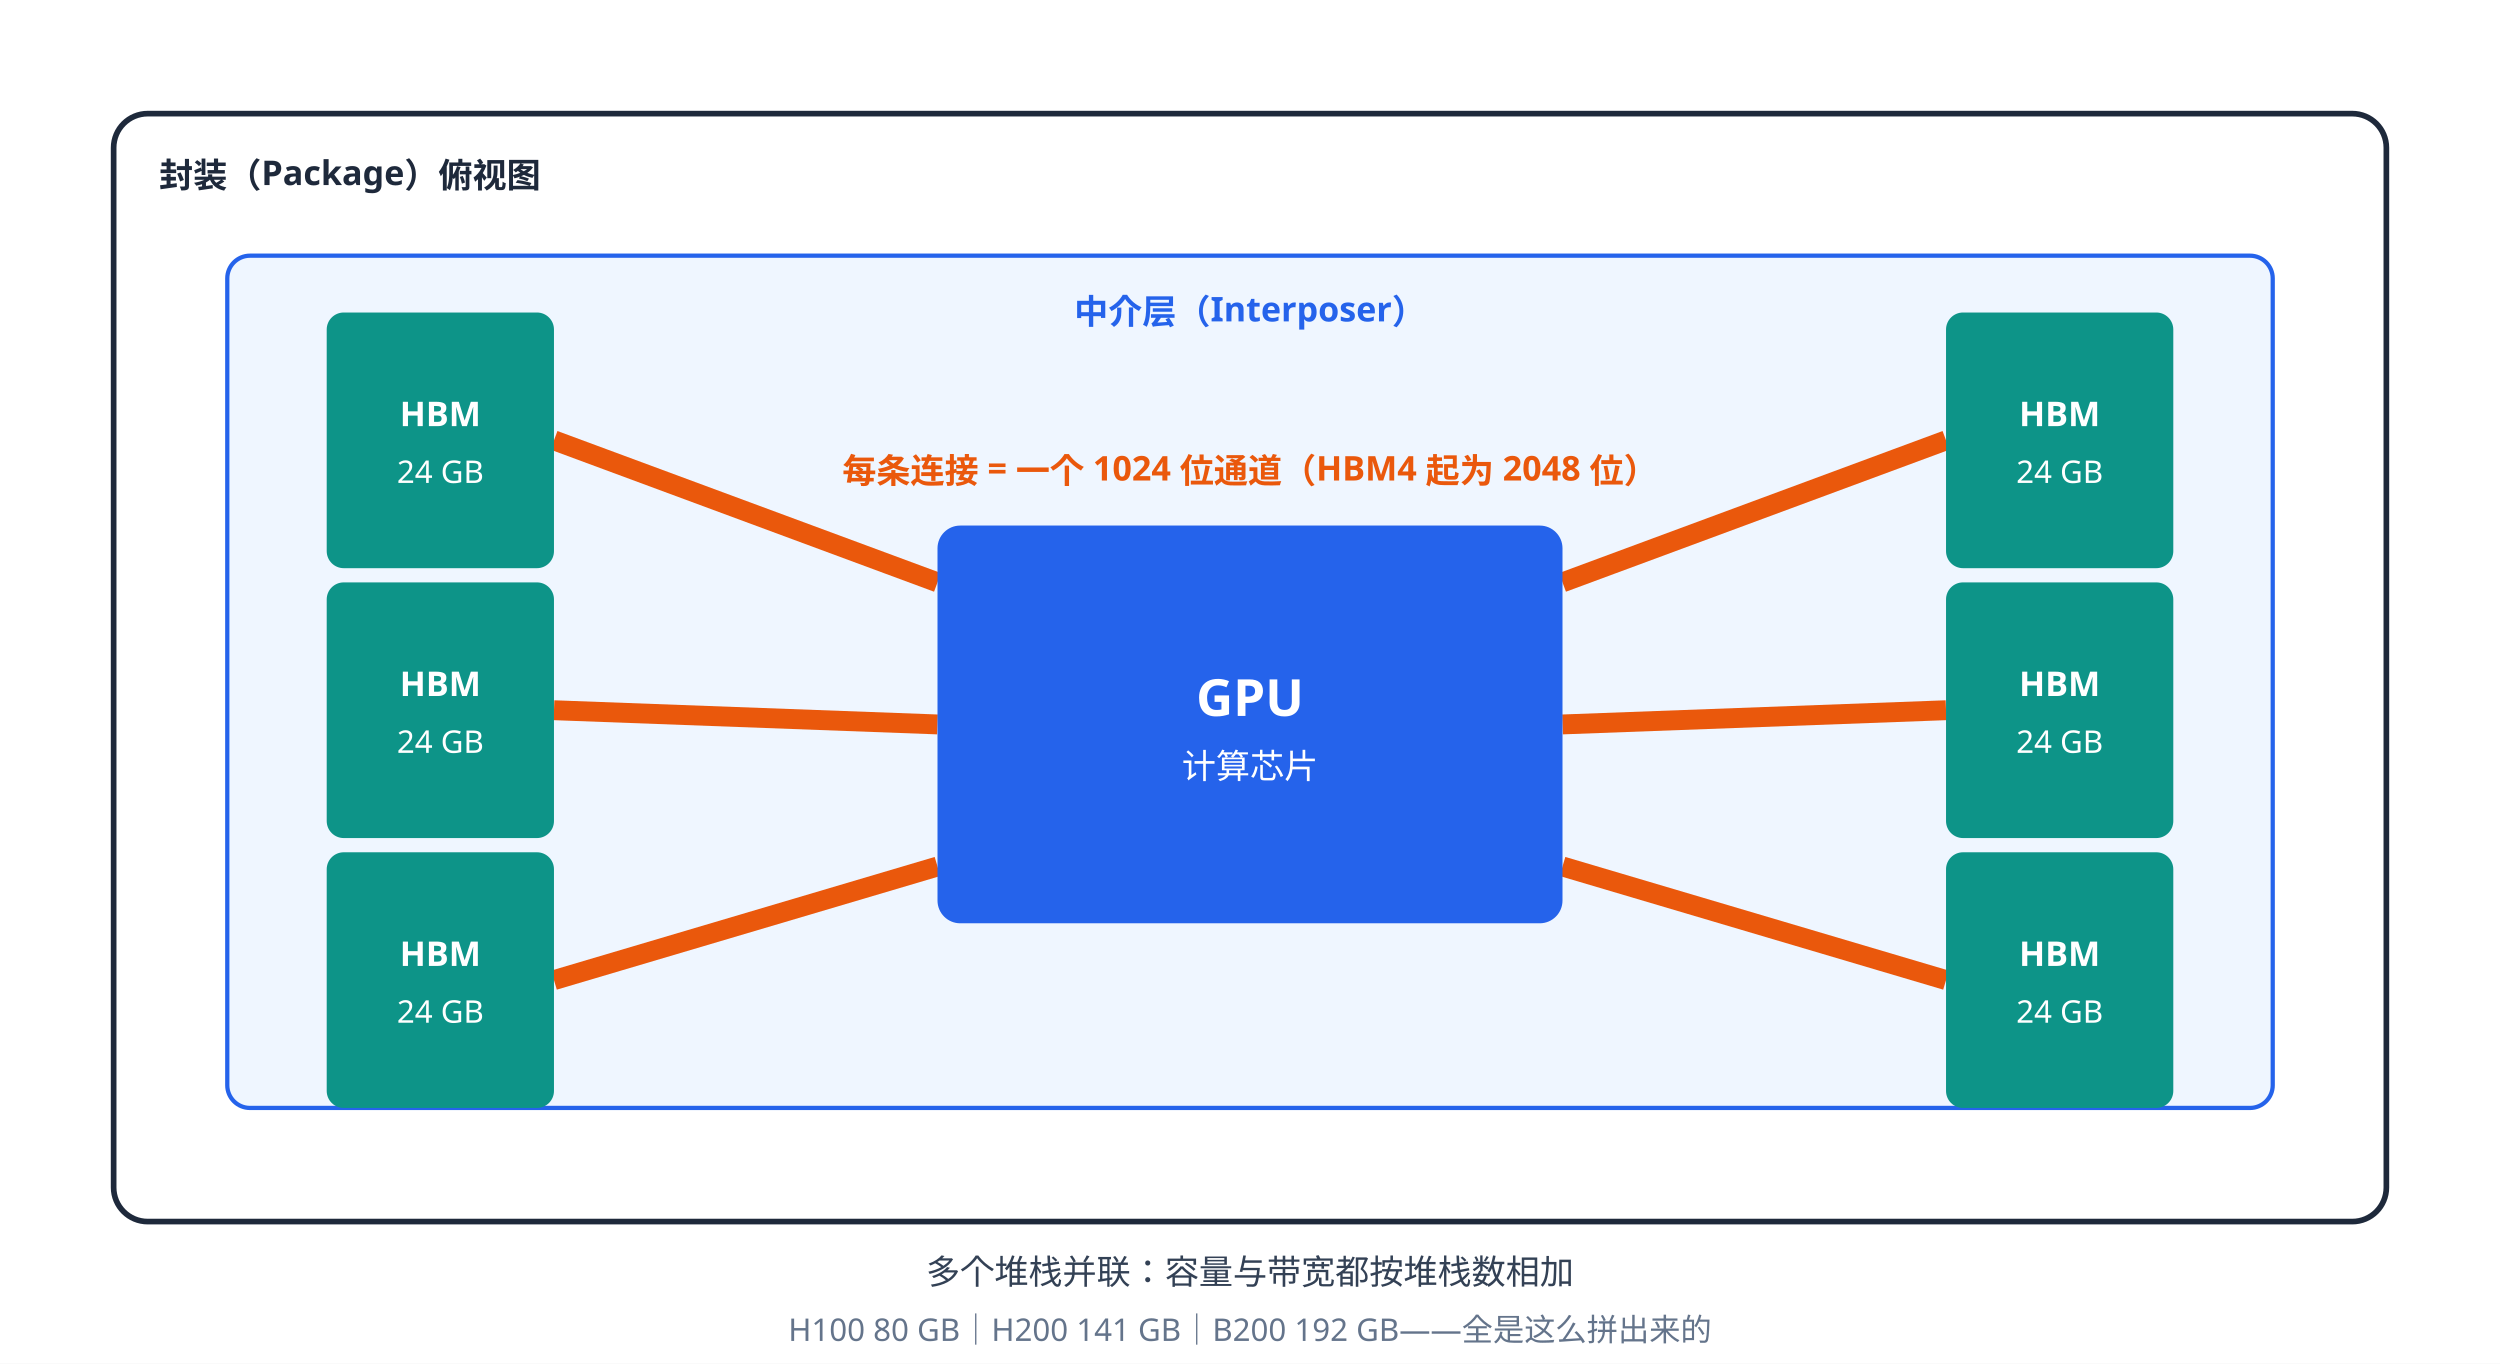
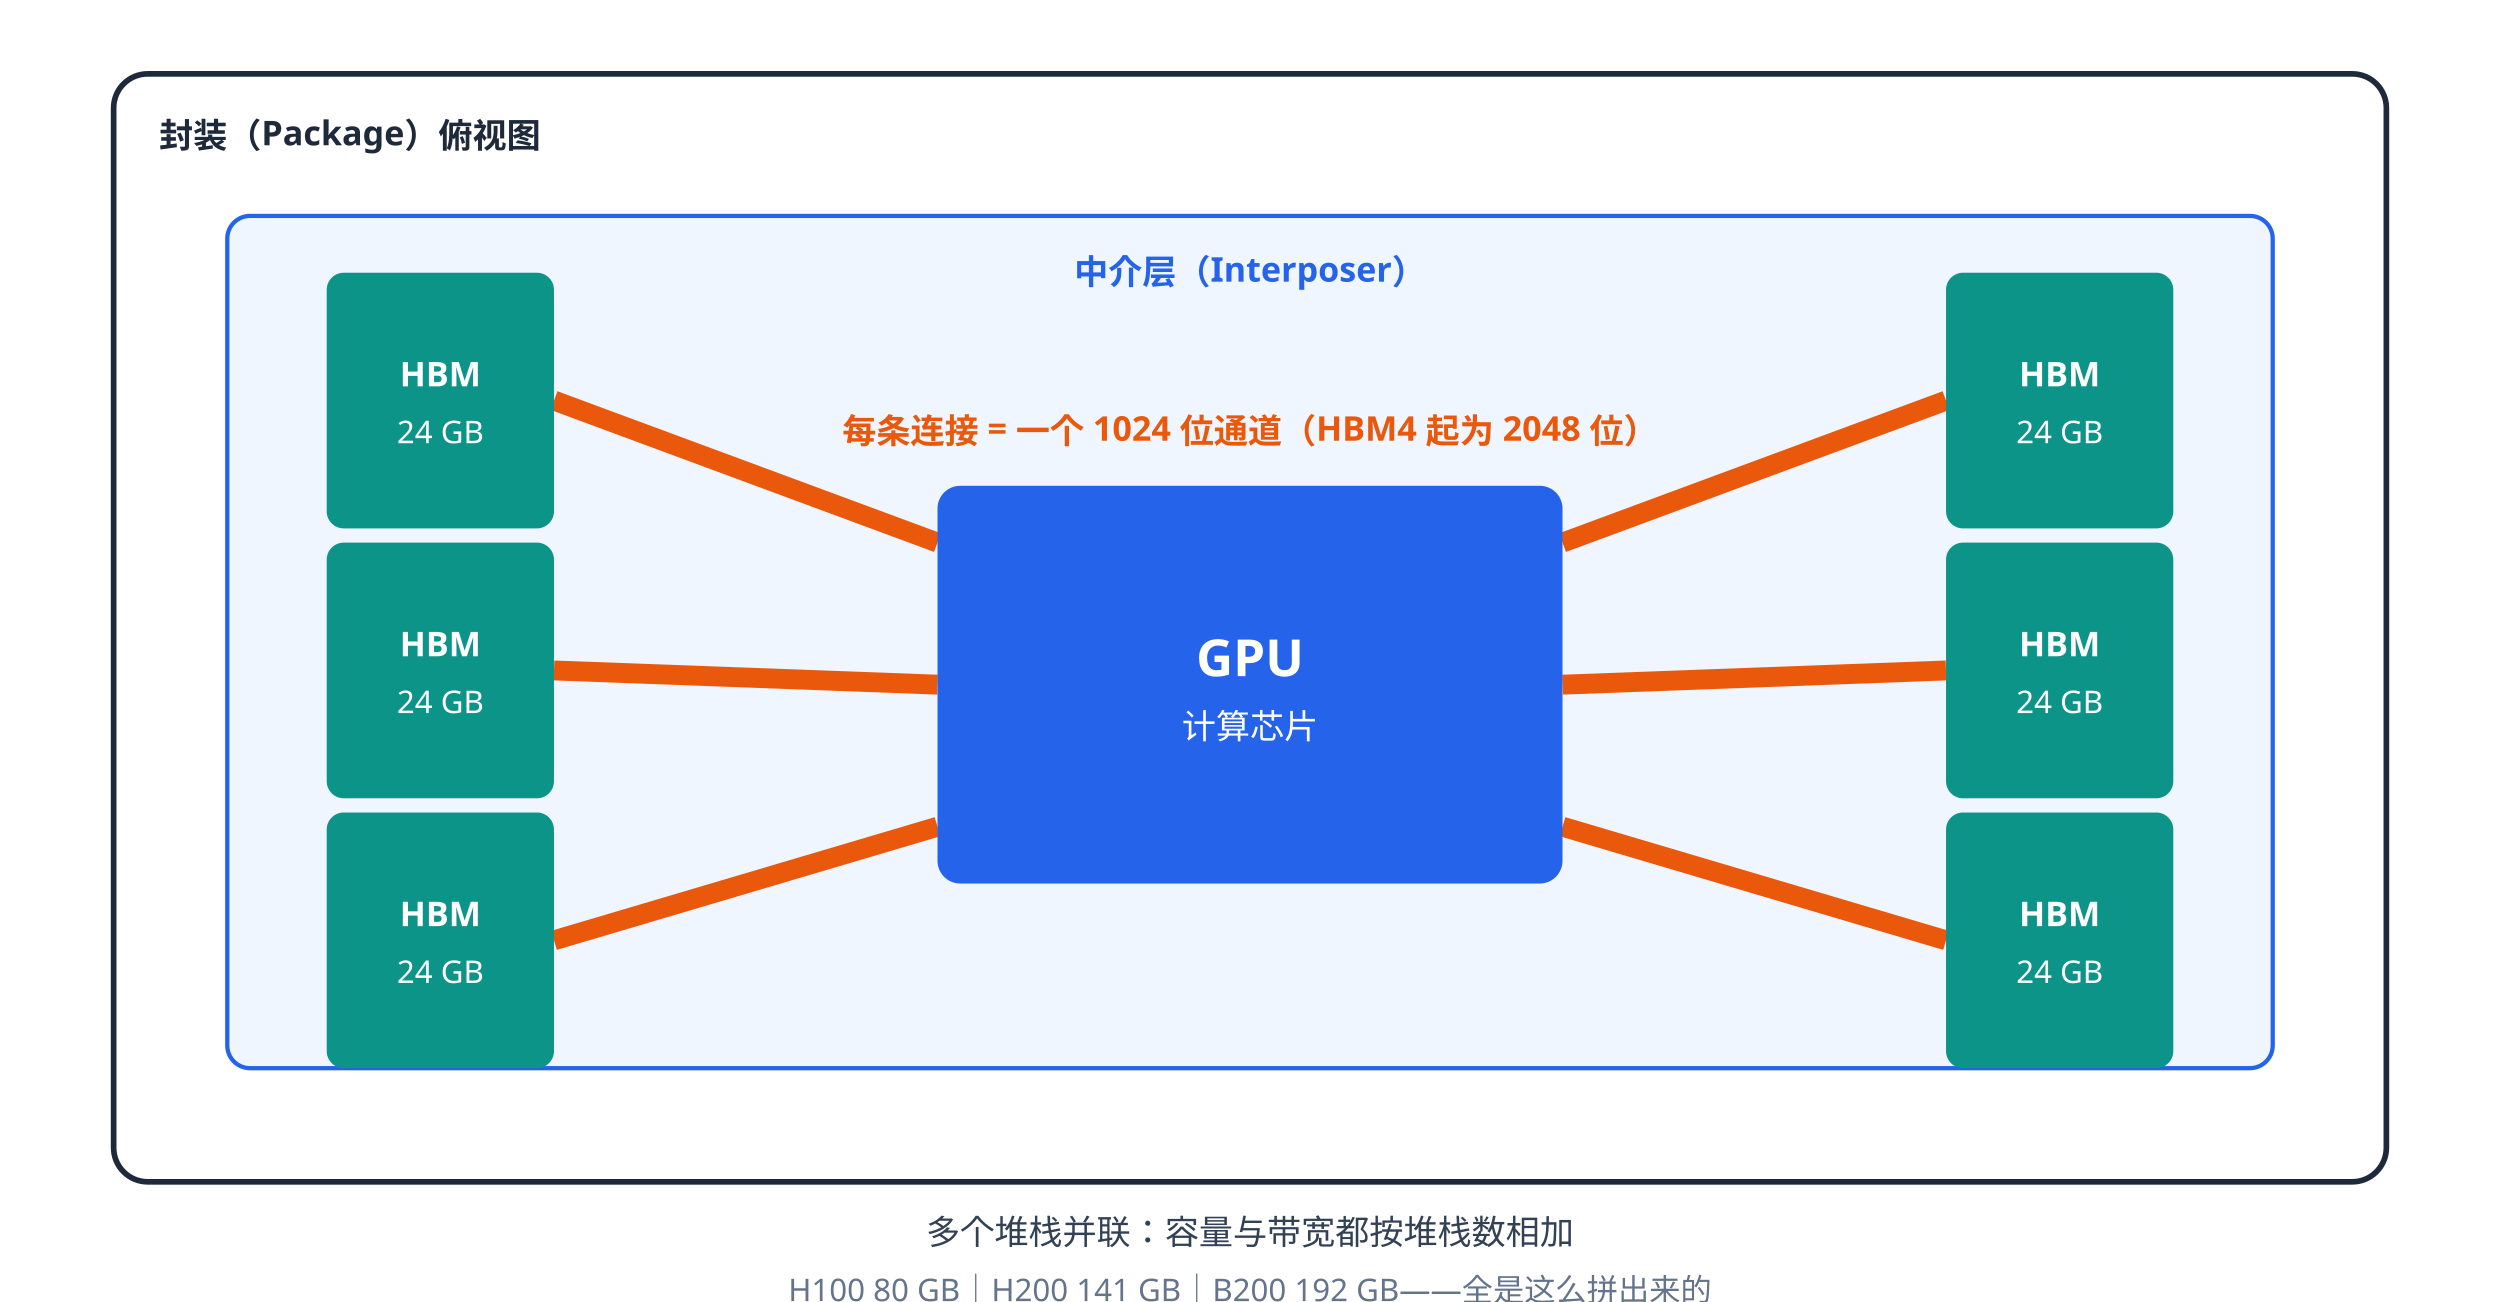
- <svg xmlns="http://www.w3.org/2000/svg" viewBox="0 0 880 480" font-family="'PingFang SC','Microsoft YaHei',sans-serif">
+ <svg xmlns="http://www.w3.org/2000/svg" viewBox="0 14 880 458" font-family="'PingFang SC','Microsoft YaHei',sans-serif">
  <rect x="0" y="0" width="880" height="480" fill="#ffffff" />
  <rect x="40" y="40" width="800" height="390" rx="12" fill="#ffffff" stroke="#1e293b" stroke-width="2" />
  <text x="56" y="66" text-anchor="start" fill="#1e293b" font-size="12" font-weight="bold">封装（Package）俯视图</text>
  <rect x="80" y="90" width="720" height="300" rx="8" fill="#eff6ff" stroke="#2563eb" stroke-width="1.5" />
  <text x="440" y="114" text-anchor="middle" fill="#2563eb" font-size="12" font-weight="bold">中介层（Interposer）</text>
  <line x1="195" y1="155" x2="330" y2="205" stroke="#ea580c" stroke-width="7" />
  <line x1="195" y1="250" x2="330" y2="255" stroke="#ea580c" stroke-width="7" />
  <line x1="195" y1="345" x2="330" y2="305" stroke="#ea580c" stroke-width="7" />
  <line x1="685" y1="155" x2="550" y2="205" stroke="#ea580c" stroke-width="7" />
  <line x1="685" y1="250" x2="550" y2="255" stroke="#ea580c" stroke-width="7" />
  <line x1="685" y1="345" x2="550" y2="305" stroke="#ea580c" stroke-width="7" />
  <rect x="330" y="185" width="220" height="140" rx="8" fill="#2563eb" />
  <text x="440" y="252" text-anchor="middle" fill="#ffffff" font-size="18" font-weight="bold">GPU</text>
  <text x="440" y="274" text-anchor="middle" fill="#ffffff" font-size="12">计算芯片</text>
  <rect x="115" y="110" width="80" height="90" rx="6" fill="#0d9488" />
  <rect x="115" y="205" width="80" height="90" rx="6" fill="#0d9488" />
  <rect x="115" y="300" width="80" height="90" rx="6" fill="#0d9488" />
  <text x="155" y="150" text-anchor="middle" fill="#ffffff" font-size="12" font-weight="bold">HBM</text>
  <text x="155" y="170" text-anchor="middle" fill="#ffffff" font-size="11">24 GB</text>
  <text x="155" y="245" text-anchor="middle" fill="#ffffff" font-size="12" font-weight="bold">HBM</text>
  <text x="155" y="265" text-anchor="middle" fill="#ffffff" font-size="11">24 GB</text>
  <text x="155" y="340" text-anchor="middle" fill="#ffffff" font-size="12" font-weight="bold">HBM</text>
  <text x="155" y="360" text-anchor="middle" fill="#ffffff" font-size="11">24 GB</text>
  <rect x="685" y="110" width="80" height="90" rx="6" fill="#0d9488" />
  <rect x="685" y="205" width="80" height="90" rx="6" fill="#0d9488" />
  <rect x="685" y="300" width="80" height="90" rx="6" fill="#0d9488" />
  <text x="725" y="150" text-anchor="middle" fill="#ffffff" font-size="12" font-weight="bold">HBM</text>
  <text x="725" y="170" text-anchor="middle" fill="#ffffff" font-size="11">24 GB</text>
  <text x="725" y="245" text-anchor="middle" fill="#ffffff" font-size="12" font-weight="bold">HBM</text>
  <text x="725" y="265" text-anchor="middle" fill="#ffffff" font-size="11">24 GB</text>
  <text x="725" y="340" text-anchor="middle" fill="#ffffff" font-size="12" font-weight="bold">HBM</text>
  <text x="725" y="360" text-anchor="middle" fill="#ffffff" font-size="11">24 GB</text>
  <text x="440" y="170" text-anchor="middle" fill="#ea580c" font-size="12" font-weight="bold">每条连接 = 一个 1024 位通道（HBM4 起为 2048 位）</text>
  <text x="440" y="452" text-anchor="middle" fill="#334155" font-size="12">多个堆栈并联：容量与带宽都按堆栈数相加</text>
  <text x="440" y="472" text-anchor="middle" fill="#64748b" font-size="11">H100 80 GB｜H200 141 GB｜B200 192 GB——全是这么拼出来的</text>
</svg>
